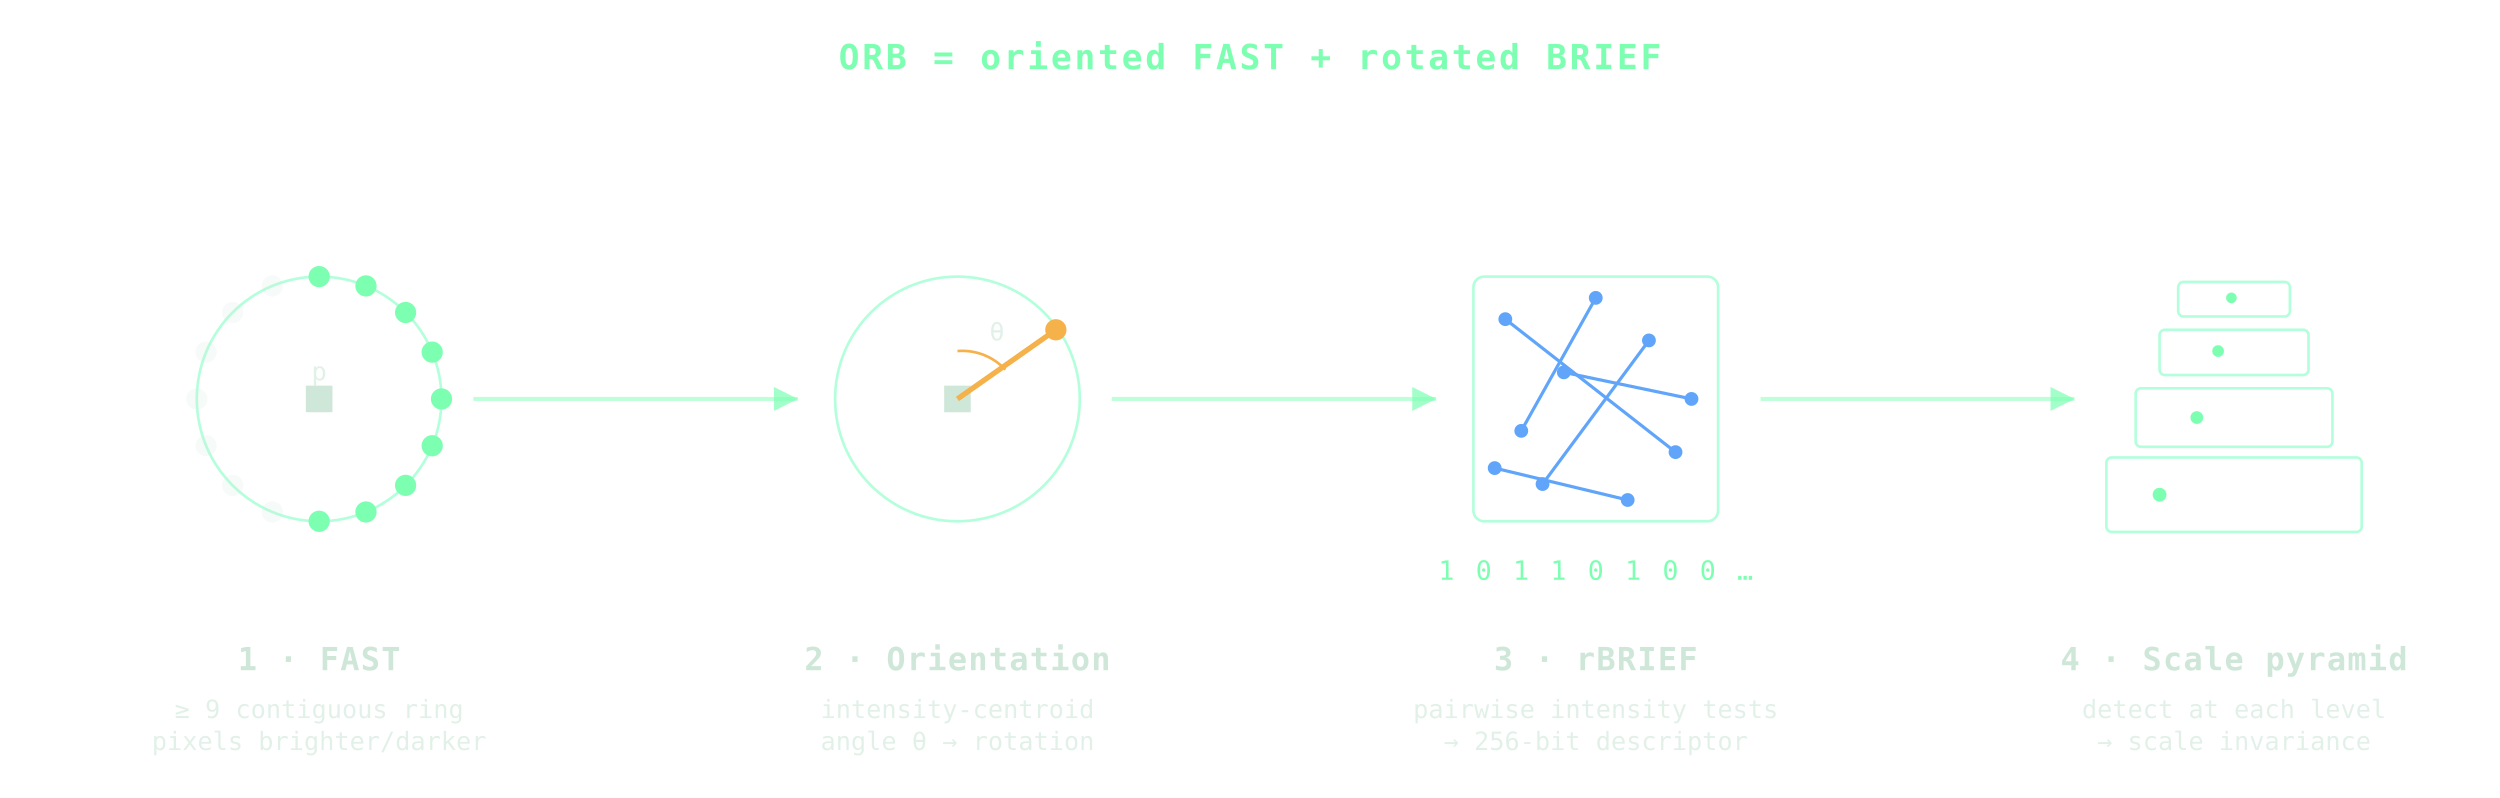
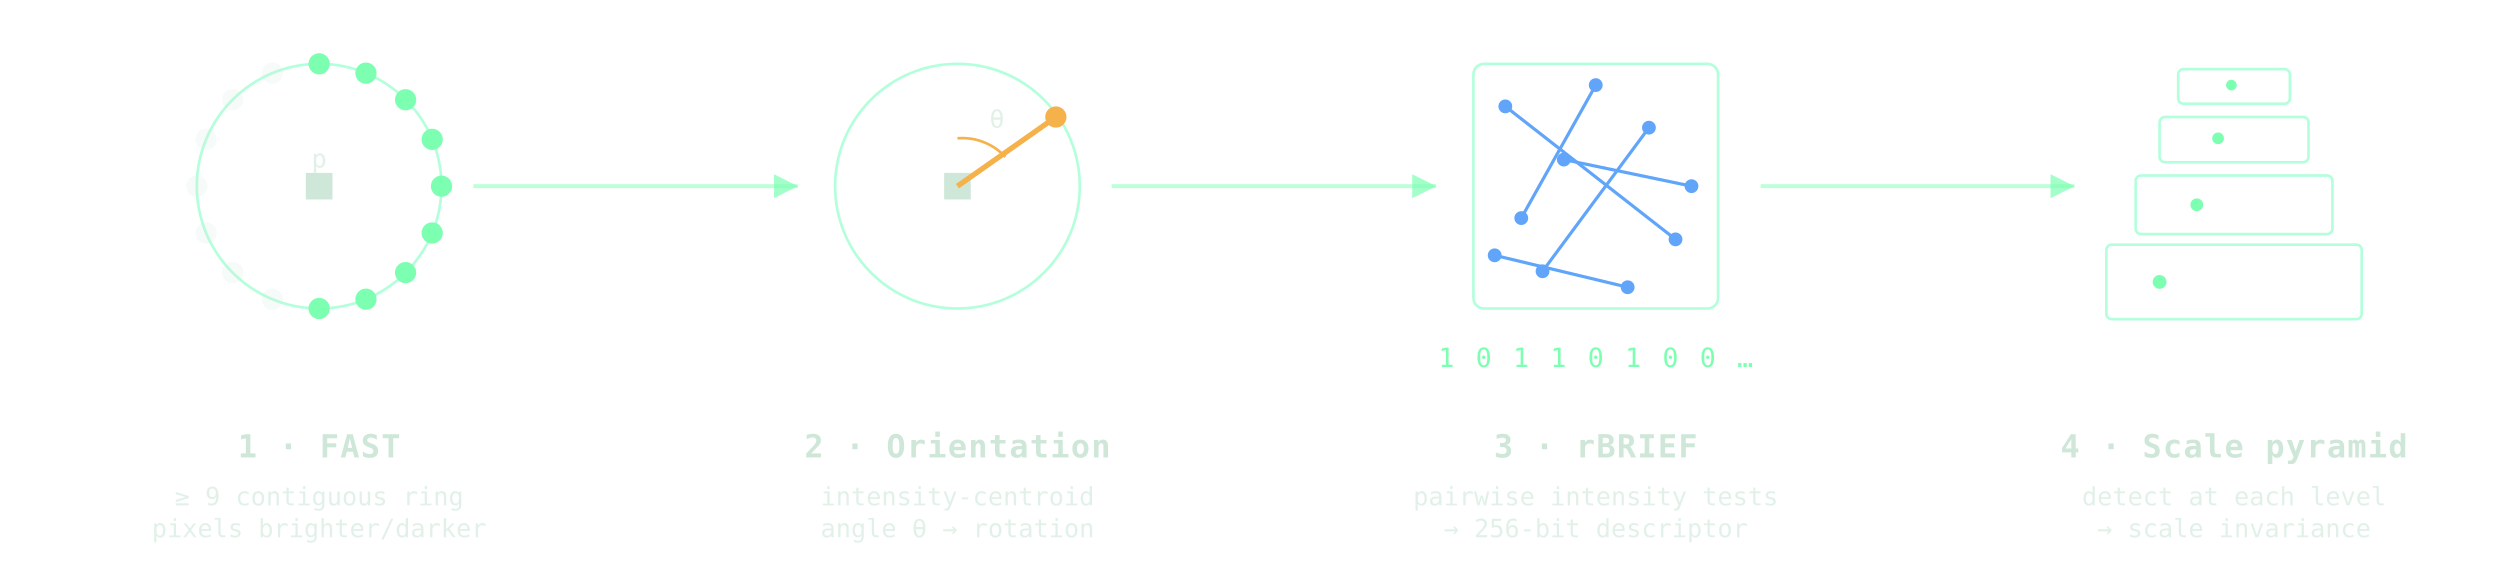
- <svg xmlns="http://www.w3.org/2000/svg" viewBox="0 0 940 300">
+ <svg xmlns="http://www.w3.org/2000/svg" viewBox="0 80 940 220">
  <style>
    text{font-family:'IBM Plex Mono',ui-monospace,monospace;}
    .ttl{fill:#7dffb2;font-size:13px;font-weight:600;letter-spacing:0.08em;}
    .cap{fill:#cfe7d8;font-size:12px;font-weight:600;letter-spacing:0.04em;}
    .sub{fill:rgba(207,231,216,0.6);font-size:9.5px;}
    .ring{fill:rgba(207,231,216,0.18);}
    .arc{fill:#7dffb2;}
    .pix{fill:#cfe7d8;}
    .faint{fill:none;stroke:rgba(0,255,136,0.3);stroke-width:1;}
    .flow{fill:none;stroke:rgba(125,255,178,0.5);stroke-width:1.5;}
    .amber{stroke:#f5b14a;fill:#f5b14a;}
    .blue{stroke:#60a5fa;fill:#60a5fa;}
    .mono{fill:#7dffb2;font-size:10px;letter-spacing:0.1em;}
  </style>
-   <text x="470" y="26" text-anchor="middle" class="ttl">ORB  =  oriented FAST  +  rotated BRIEF</text>
  <circle cx="120" cy="150" r="46" class="faint" />
  <circle cx="120" cy="104" r="4" class="arc" />
  <circle cx="137.6" cy="107.5" r="4" class="arc" />
  <circle cx="152.5" cy="117.5" r="4" class="arc" />
  <circle cx="162.5" cy="132.4" r="4" class="arc" />
  <circle cx="166" cy="150" r="4" class="arc" />
  <circle cx="162.5" cy="167.6" r="4" class="arc" />
  <circle cx="152.5" cy="182.5" r="4" class="arc" />
  <circle cx="137.6" cy="192.5" r="4" class="arc" />
  <circle cx="120" cy="196" r="4" class="arc" />
  <circle cx="102.4" cy="192.5" r="4" class="ring" />
  <circle cx="87.5" cy="182.5" r="4" class="ring" />
  <circle cx="77.5" cy="167.6" r="4" class="ring" />
  <circle cx="74" cy="150" r="4" class="ring" />
  <circle cx="77.5" cy="132.4" r="4" class="ring" />
  <circle cx="87.5" cy="117.5" r="4" class="ring" />
  <circle cx="102.4" cy="107.5" r="4" class="ring" />
  <rect x="115" y="145" width="10" height="10" class="pix" />
  <text x="120" y="143" text-anchor="middle" class="sub">p</text>
  <text x="120" y="252" text-anchor="middle" class="cap">1 · FAST</text>
  <text x="120" y="270" text-anchor="middle" class="sub">≥ 9 contiguous ring</text>
  <text x="120" y="282" text-anchor="middle" class="sub">pixels brighter/darker</text>
  <path d="M178 150 L300 150" class="flow" marker-end="url(#a)" />
  <circle cx="360" cy="150" r="46" class="faint" />
  <rect x="355" y="145" width="10" height="10" class="pix" />
  <line x1="360" y1="150" x2="397" y2="124" class="amber" stroke-width="2" />
  <circle cx="397" cy="124" r="3.5" class="amber" />
  <path d="M360 132 A 22 22 0 0 1 378 139" fill="none" stroke="#f5b14a" stroke-width="1" />
  <text x="372" y="128" class="sub" fill="#f5b14a">θ</text>
  <text x="360" y="252" text-anchor="middle" class="cap">2 · Orientation</text>
  <text x="360" y="270" text-anchor="middle" class="sub">intensity-centroid</text>
  <text x="360" y="282" text-anchor="middle" class="sub">angle θ → rotation</text>
  <path d="M418 150 L540 150" class="flow" marker-end="url(#a)" />
  <rect x="554" y="104" width="92" height="92" rx="4" class="faint" />
  <line x1="566" y1="120" x2="630" y2="170" class="blue" stroke-width="1.2" />
  <line x1="580" y1="182" x2="620" y2="128" class="blue" stroke-width="1.2" />
  <line x1="600" y1="112" x2="572" y2="162" class="blue" stroke-width="1.2" />
  <line x1="636" y1="150" x2="588" y2="140" class="blue" stroke-width="1.2" />
  <line x1="612" y1="188" x2="562" y2="176" class="blue" stroke-width="1.2" />
  <g fill="#60a5fa">
    <circle cx="566" cy="120" r="2.6" />
    <circle cx="630" cy="170" r="2.6" />
    <circle cx="580" cy="182" r="2.6" />
    <circle cx="620" cy="128" r="2.6" />
    <circle cx="600" cy="112" r="2.6" />
    <circle cx="572" cy="162" r="2.6" />
    <circle cx="636" cy="150" r="2.6" />
    <circle cx="588" cy="140" r="2.6" />
    <circle cx="612" cy="188" r="2.6" />
    <circle cx="562" cy="176" r="2.6" />
  </g>
  <text x="600" y="218" text-anchor="middle" class="mono">1 0 1 1 0 1 0 0 …</text>
  <text x="600" y="252" text-anchor="middle" class="cap">3 · rBRIEF</text>
  <text x="600" y="270" text-anchor="middle" class="sub">pairwise intensity tests</text>
  <text x="600" y="282" text-anchor="middle" class="sub">→ 256-bit descriptor</text>
  <path d="M662 150 L780 150" class="flow" marker-end="url(#a)" />
  <rect x="792" y="172" width="96" height="28" rx="2" class="faint" />
  <rect x="803" y="146" width="74" height="22" rx="2" class="faint" />
  <rect x="812" y="124" width="56" height="17" rx="2" class="faint" />
  <rect x="819" y="106" width="42" height="13" rx="2" class="faint" />
  <circle cx="812" cy="186" r="2.6" class="arc" />
  <circle cx="826" cy="157" r="2.4" class="arc" />
  <circle cx="834" cy="132" r="2.2" class="arc" />
  <circle cx="839" cy="112" r="2" class="arc" />
  <text x="840" y="252" text-anchor="middle" class="cap">4 · Scale pyramid</text>
  <text x="840" y="270" text-anchor="middle" class="sub">detect at each level</text>
  <text x="840" y="282" text-anchor="middle" class="sub">→ scale invariance</text>
  <defs>
    <marker id="a" markerWidth="8" markerHeight="8" refX="6" refY="3" orient="auto">
      <path d="M0 0 L6 3 L0 6 Z" fill="rgba(125,255,178,0.7)" />
    </marker>
  </defs>
</svg>
